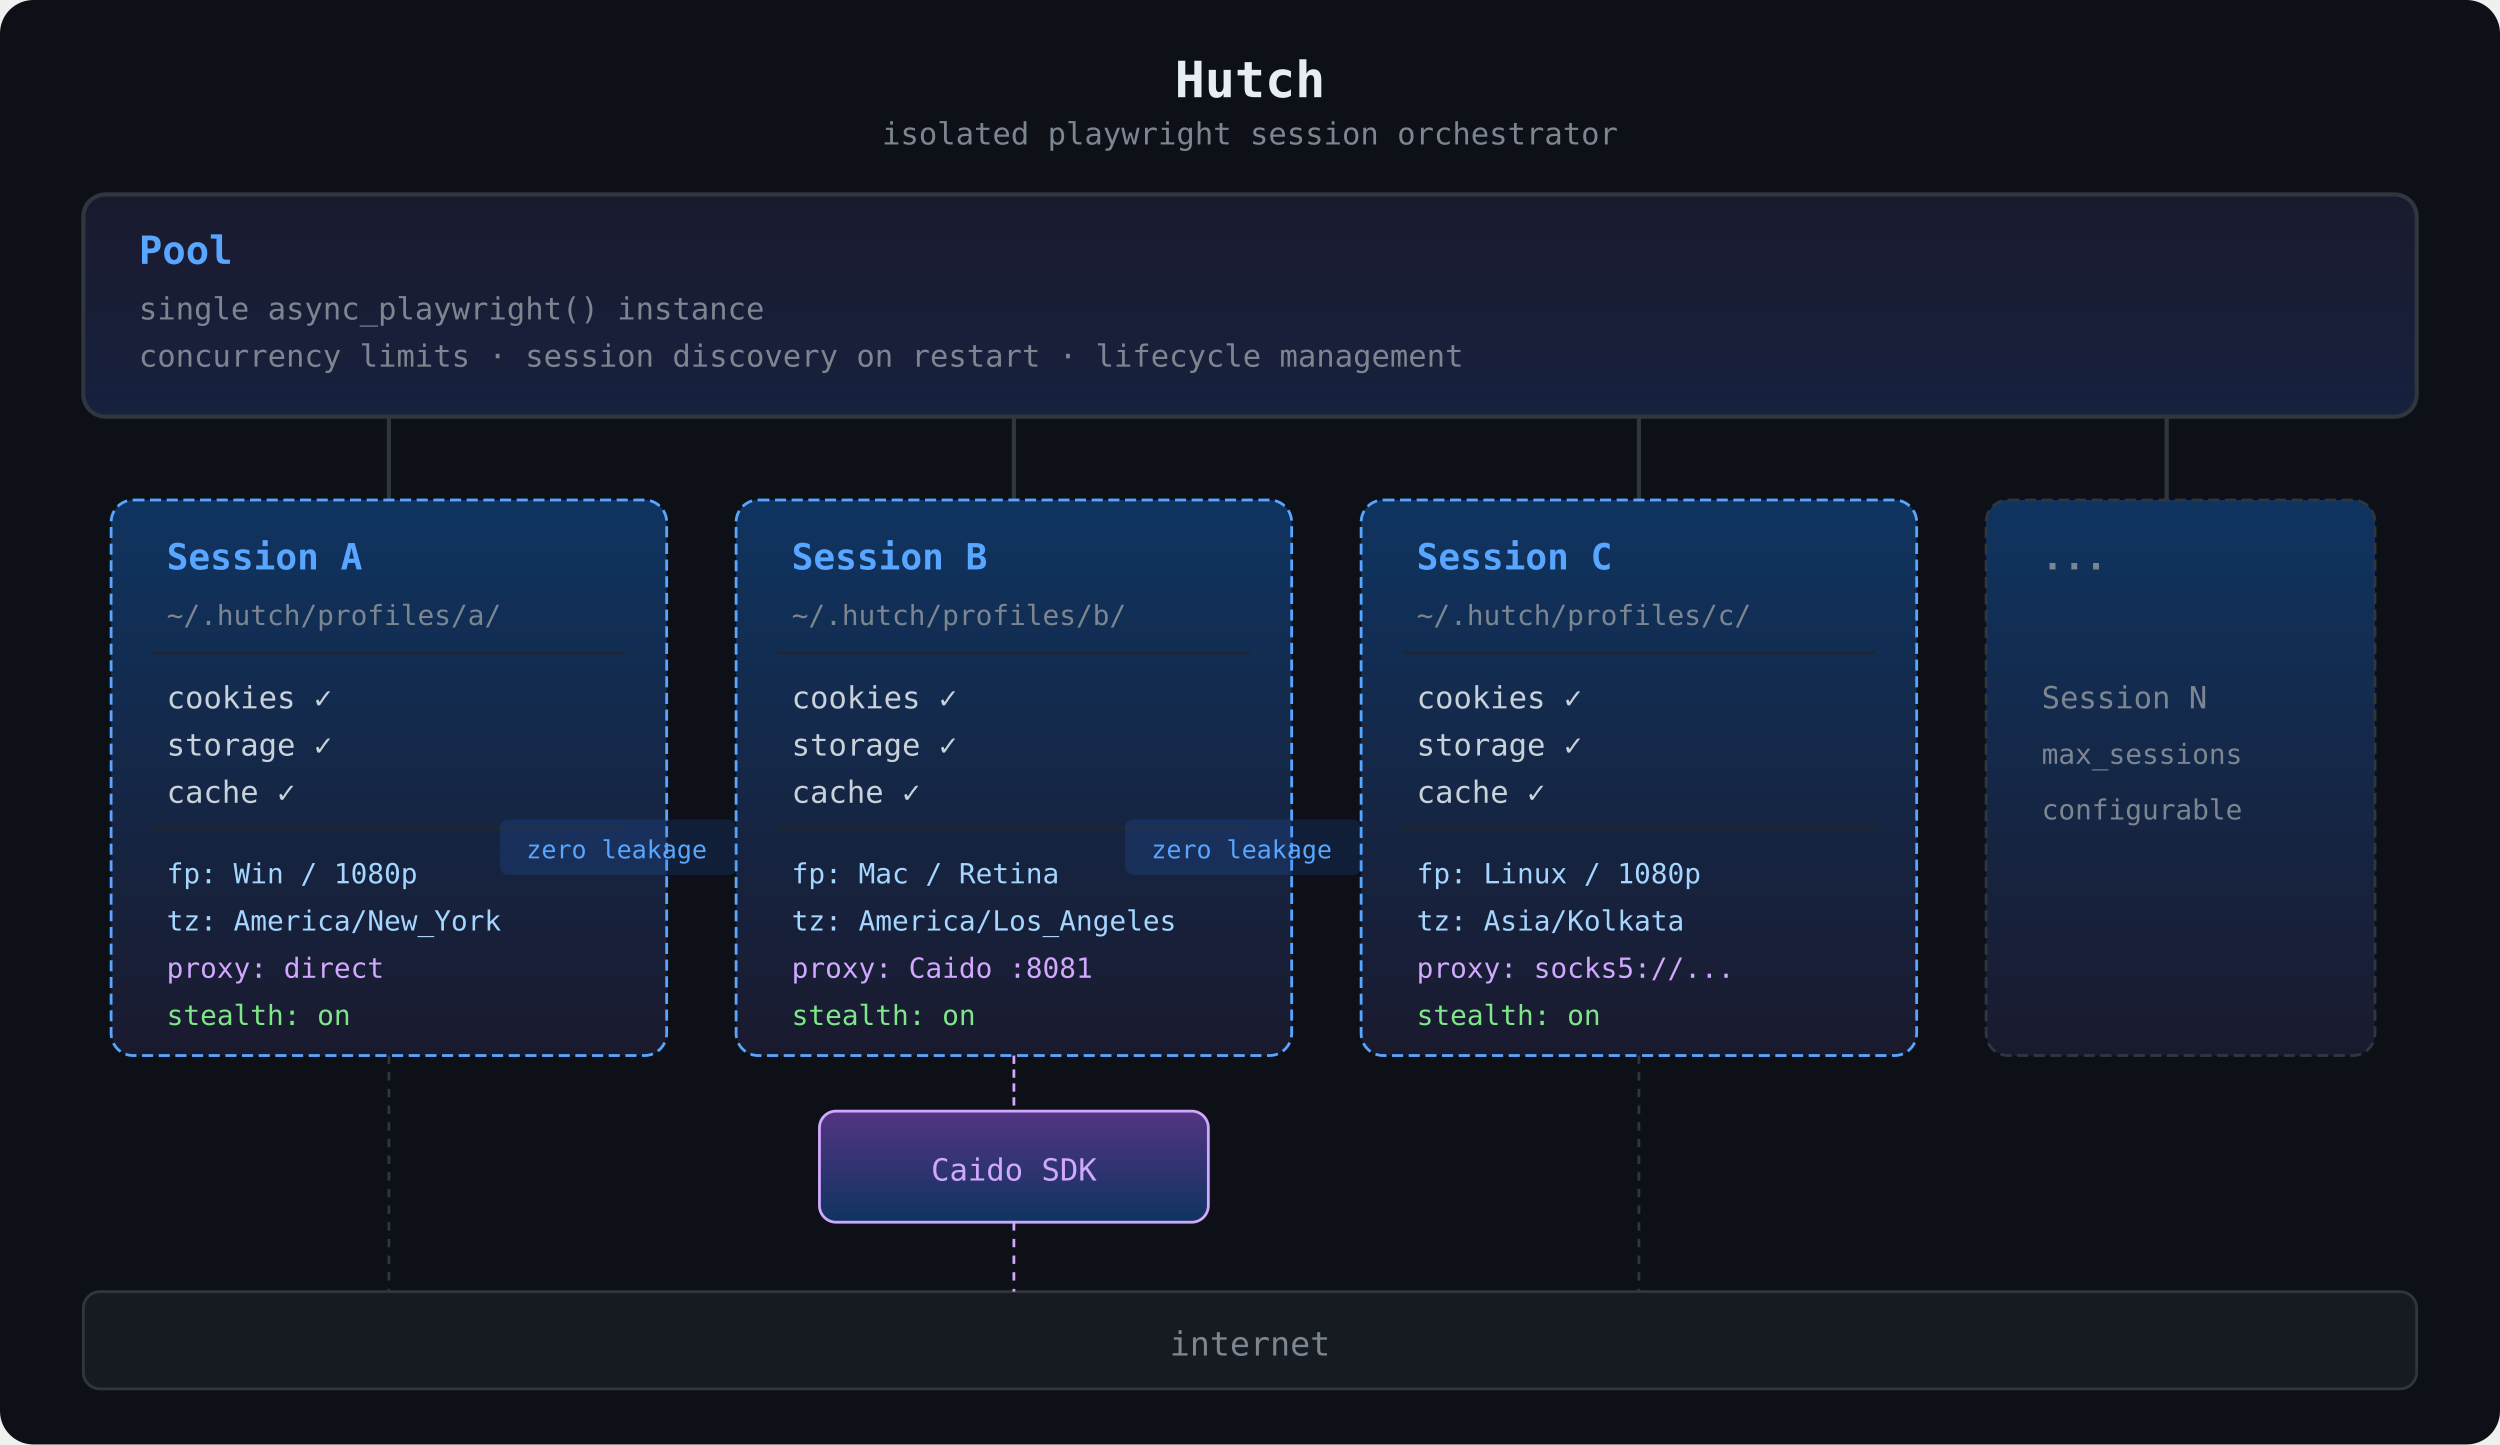
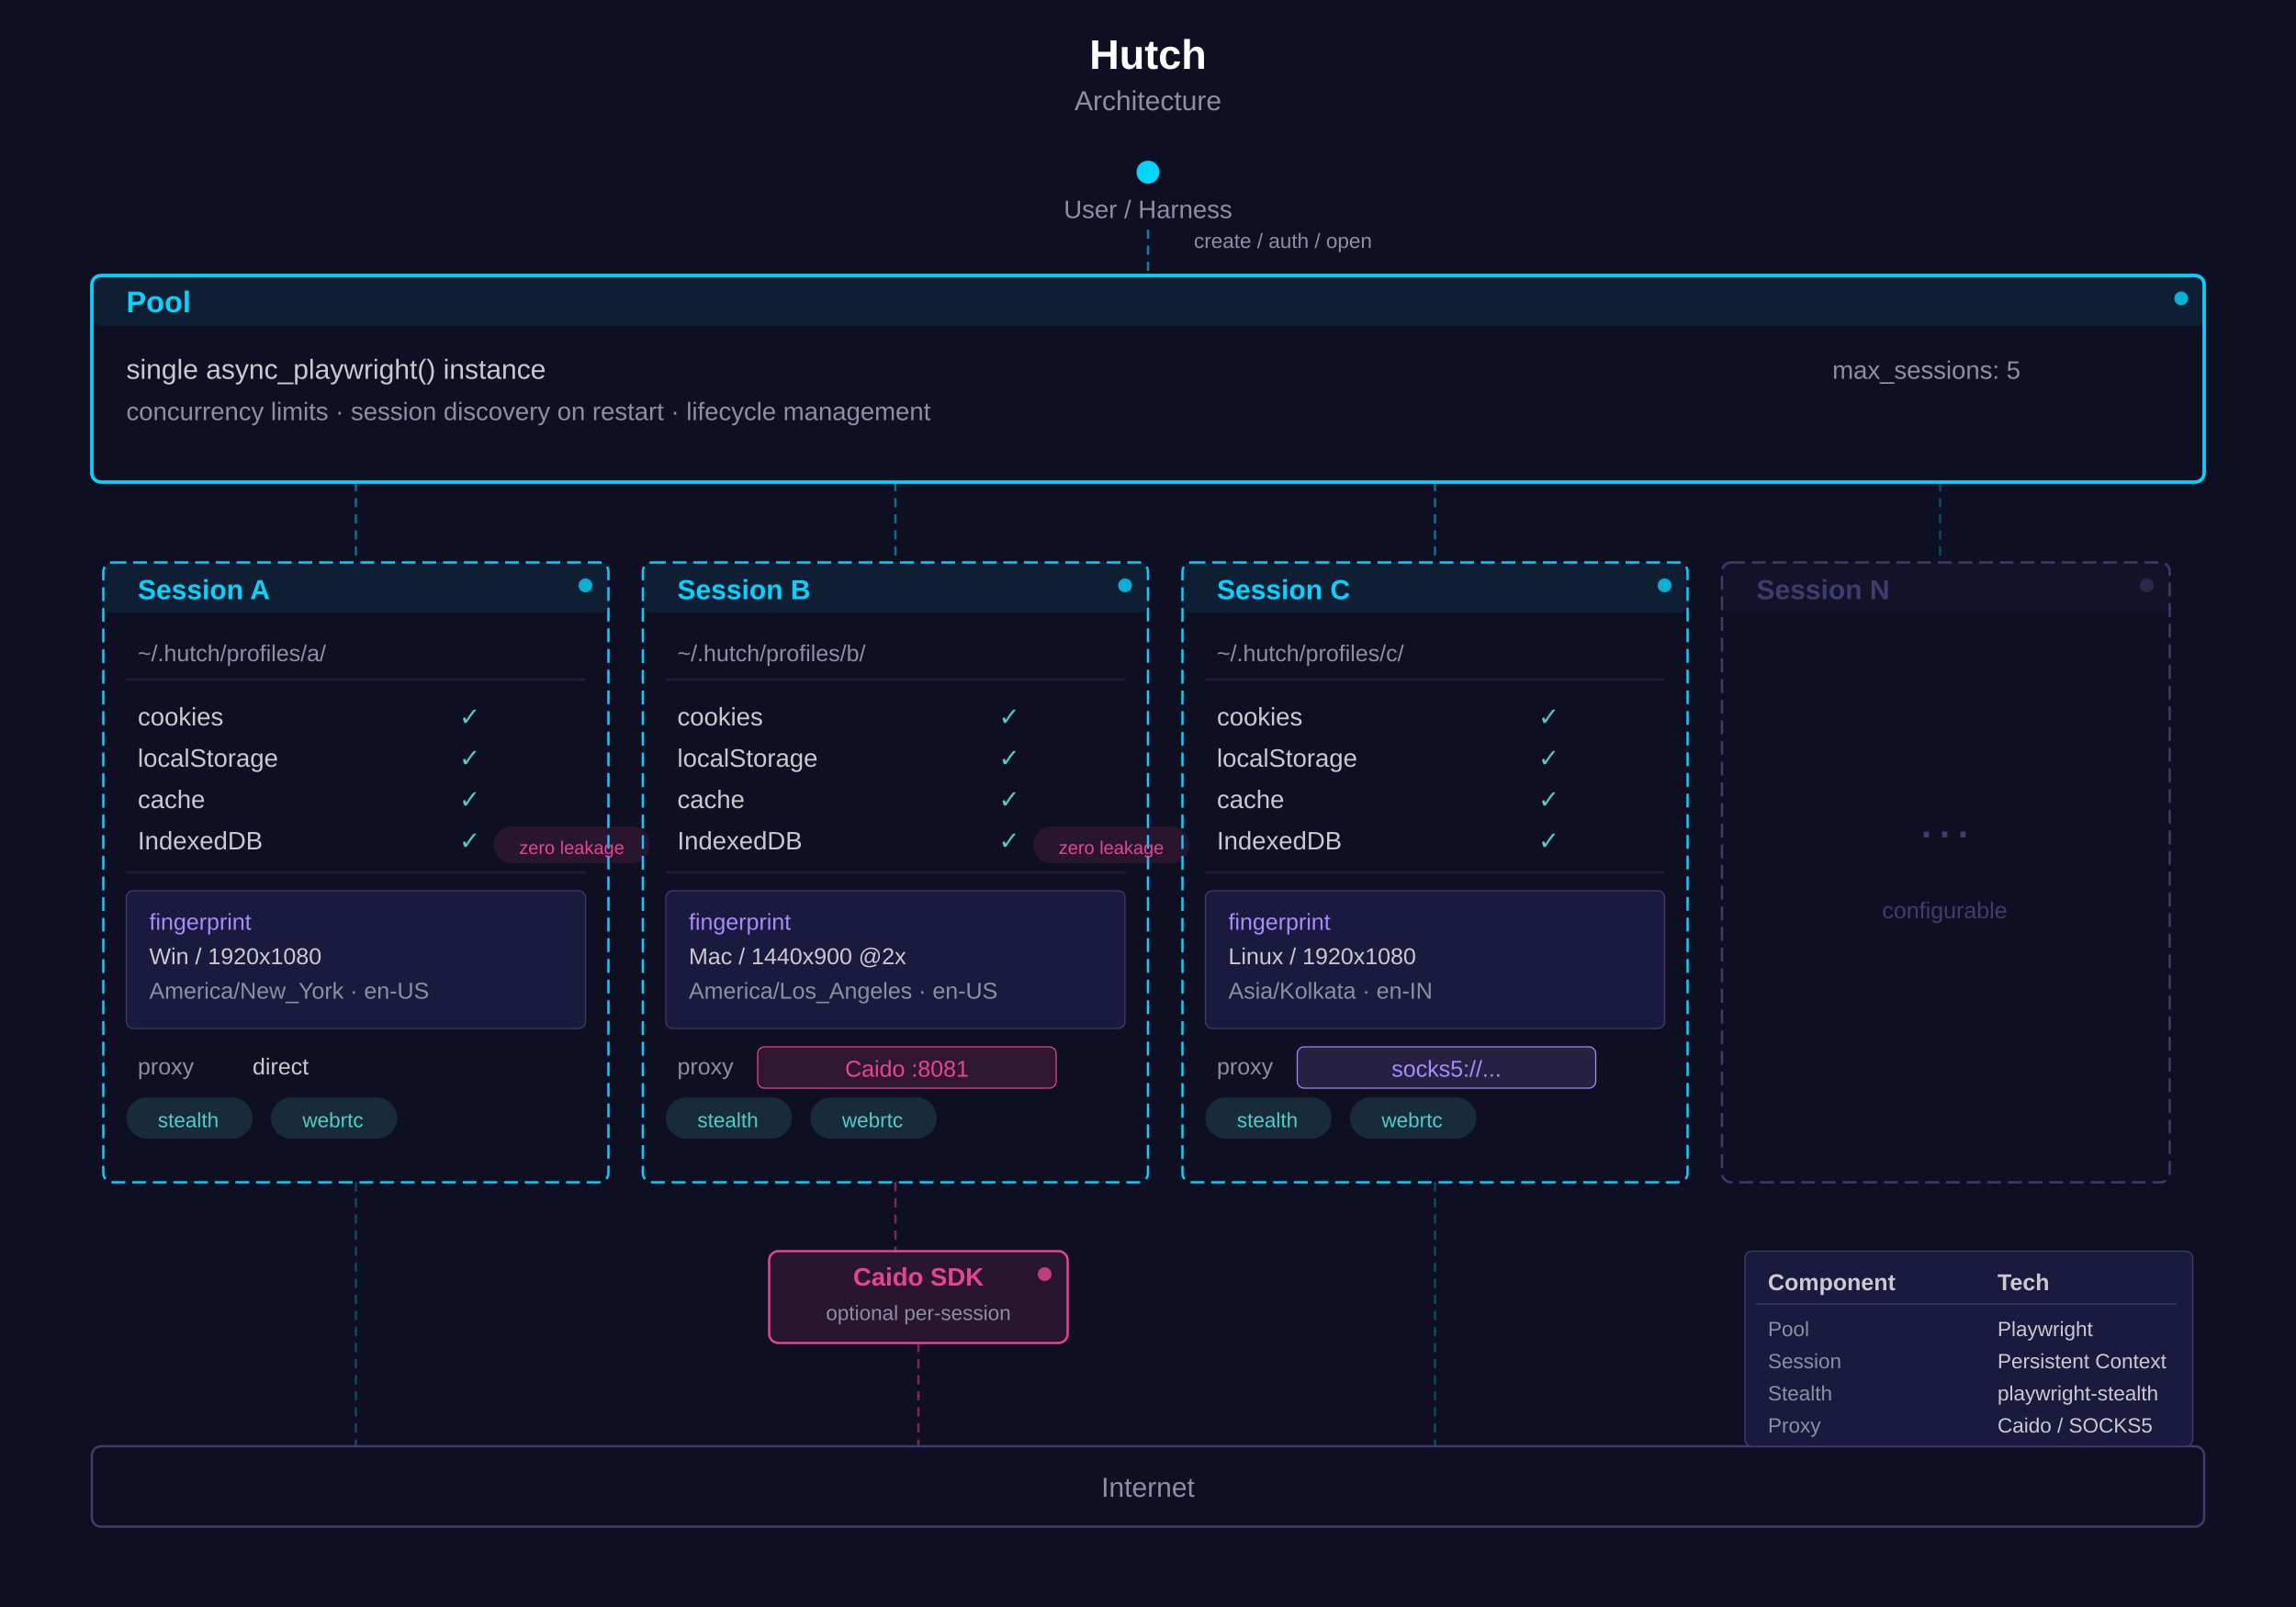
- <svg xmlns="http://www.w3.org/2000/svg" viewBox="0 0 900 520" font-family="monospace" font-size="13">
-   <defs>
-     <linearGradient id="poolGrad" x1="0" y1="0" x2="0" y2="1">
-       <stop offset="0%" stop-color="#1a1a2e" />
-       <stop offset="100%" stop-color="#16213e" />
-     </linearGradient>
-     <linearGradient id="sessionGrad" x1="0" y1="0" x2="0" y2="1">
-       <stop offset="0%" stop-color="#0f3460" />
-       <stop offset="100%" stop-color="#1a1a2e" />
-     </linearGradient>
-     <linearGradient id="proxyGrad" x1="0" y1="0" x2="0" y2="1">
-       <stop offset="0%" stop-color="#533483" />
-       <stop offset="100%" stop-color="#0f3460" />
-     </linearGradient>
-   </defs>
-   <rect width="900" height="520" rx="12" fill="#0d1117" />
-   <text x="450" y="35" text-anchor="middle" fill="#e6edf3" font-size="18" font-weight="bold">Hutch</text>
-   <text x="450" y="52" text-anchor="middle" fill="#7d8590" font-size="11">isolated playwright session orchestrator</text>
-   <rect x="30" y="70" width="840" height="80" rx="8" fill="url(#poolGrad)" stroke="#30363d" stroke-width="1.5" />
-   <text x="50" y="95" fill="#58a6ff" font-size="14" font-weight="bold">Pool</text>
-   <text x="50" y="115" fill="#7d8590" font-size="11">single async_playwright() instance</text>
-   <text x="50" y="132" fill="#7d8590" font-size="11">concurrency limits  ·  session discovery on restart  ·  lifecycle management</text>
-   <line x1="140" y1="150" x2="140" y2="180" stroke="#30363d" stroke-width="1.5" />
-   <line x1="365" y1="150" x2="365" y2="180" stroke="#30363d" stroke-width="1.5" />
-   <line x1="590" y1="150" x2="590" y2="180" stroke="#30363d" stroke-width="1.5" />
-   <line x1="780" y1="150" x2="780" y2="180" stroke="#30363d" stroke-width="1.5" />
-   <rect x="40" y="180" width="200" height="200" rx="8" fill="url(#sessionGrad)" stroke="#58a6ff" stroke-width="1" stroke-dasharray="4,2" />
-   <text x="60" y="205" fill="#58a6ff" font-size="13" font-weight="bold">Session A</text>
-   <text x="60" y="225" fill="#7d8590" font-size="10">~/.hutch/profiles/a/</text>
-   <line x1="55" y1="235" x2="225" y2="235" stroke="#21262d" stroke-width="1" />
-   <text x="60" y="255" fill="#c9d1d9" font-size="11">cookies    ✓</text>
-   <text x="60" y="272" fill="#c9d1d9" font-size="11">storage    ✓</text>
-   <text x="60" y="289" fill="#c9d1d9" font-size="11">cache      ✓</text>
-   <line x1="55" y1="298" x2="225" y2="298" stroke="#21262d" stroke-width="1" />
-   <text x="60" y="318" fill="#a5d6ff" font-size="10">fp: Win / 1080p</text>
-   <text x="60" y="335" fill="#a5d6ff" font-size="10">tz: America/New_York</text>
-   <text x="60" y="352" fill="#d2a8ff" font-size="10">proxy: direct</text>
-   <text x="60" y="369" fill="#7ee787" font-size="10">stealth: on</text>
-   <rect x="265" y="180" width="200" height="200" rx="8" fill="url(#sessionGrad)" stroke="#58a6ff" stroke-width="1" stroke-dasharray="4,2" />
-   <text x="285" y="205" fill="#58a6ff" font-size="13" font-weight="bold">Session B</text>
-   <text x="285" y="225" fill="#7d8590" font-size="10">~/.hutch/profiles/b/</text>
-   <line x1="280" y1="235" x2="450" y2="235" stroke="#21262d" stroke-width="1" />
-   <text x="285" y="255" fill="#c9d1d9" font-size="11">cookies    ✓</text>
-   <text x="285" y="272" fill="#c9d1d9" font-size="11">storage    ✓</text>
-   <text x="285" y="289" fill="#c9d1d9" font-size="11">cache      ✓</text>
-   <line x1="280" y1="298" x2="450" y2="298" stroke="#21262d" stroke-width="1" />
-   <text x="285" y="318" fill="#a5d6ff" font-size="10">fp: Mac / Retina</text>
-   <text x="285" y="335" fill="#a5d6ff" font-size="10">tz: America/Los_Angeles</text>
-   <text x="285" y="352" fill="#d2a8ff" font-size="10">proxy: Caido :8081</text>
-   <text x="285" y="369" fill="#7ee787" font-size="10">stealth: on</text>
-   <rect x="490" y="180" width="200" height="200" rx="8" fill="url(#sessionGrad)" stroke="#58a6ff" stroke-width="1" stroke-dasharray="4,2" />
-   <text x="510" y="205" fill="#58a6ff" font-size="13" font-weight="bold">Session C</text>
-   <text x="510" y="225" fill="#7d8590" font-size="10">~/.hutch/profiles/c/</text>
-   <line x1="505" y1="235" x2="675" y2="235" stroke="#21262d" stroke-width="1" />
-   <text x="510" y="255" fill="#c9d1d9" font-size="11">cookies    ✓</text>
-   <text x="510" y="272" fill="#c9d1d9" font-size="11">storage    ✓</text>
-   <text x="510" y="289" fill="#c9d1d9" font-size="11">cache      ✓</text>
-   <line x1="505" y1="298" x2="675" y2="298" stroke="#21262d" stroke-width="1" />
-   <text x="510" y="318" fill="#a5d6ff" font-size="10">fp: Linux / 1080p</text>
-   <text x="510" y="335" fill="#a5d6ff" font-size="10">tz: Asia/Kolkata</text>
-   <text x="510" y="352" fill="#d2a8ff" font-size="10">proxy: socks5://...</text>
-   <text x="510" y="369" fill="#7ee787" font-size="10">stealth: on</text>
-   <rect x="715" y="180" width="140" height="200" rx="8" fill="url(#sessionGrad)" stroke="#30363d" stroke-width="1" stroke-dasharray="4,2" />
-   <text x="735" y="205" fill="#7d8590" font-size="13" font-weight="bold">...</text>
-   <text x="735" y="255" fill="#7d8590" font-size="11">Session N</text>
-   <text x="735" y="275" fill="#7d8590" font-size="10">max_sessions</text>
-   <text x="735" y="295" fill="#7d8590" font-size="10">configurable</text>
-   <rect x="295" y="400" width="140" height="40" rx="6" fill="url(#proxyGrad)" stroke="#d2a8ff" stroke-width="1" />
-   <text x="365" y="425" text-anchor="middle" fill="#d2a8ff" font-size="11">Caido SDK</text>
-   <line x1="365" y1="380" x2="365" y2="400" stroke="#d2a8ff" stroke-width="1" stroke-dasharray="3,2" />
-   <rect x="30" y="465" width="840" height="35" rx="6" fill="#161b22" stroke="#30363d" stroke-width="1" />
-   <text x="450" y="488" text-anchor="middle" fill="#7d8590" font-size="12">internet</text>
-   <line x1="140" y1="380" x2="140" y2="465" stroke="#30363d" stroke-width="1" stroke-dasharray="3,3" />
-   <line x1="365" y1="440" x2="365" y2="465" stroke="#d2a8ff" stroke-width="1" stroke-dasharray="3,3" />
-   <line x1="590" y1="380" x2="590" y2="465" stroke="#30363d" stroke-width="1" stroke-dasharray="3,3" />
-   <rect x="180" y="295" width="85" height="20" rx="3" fill="#1f6feb" opacity="0.15" />
-   <text x="222" y="309" text-anchor="middle" fill="#58a6ff" font-size="9">zero leakage</text>
-   <rect x="405" y="295" width="85" height="20" rx="3" fill="#1f6feb" opacity="0.15" />
-   <text x="447" y="309" text-anchor="middle" fill="#58a6ff" font-size="9">zero leakage</text>
+ <svg xmlns="http://www.w3.org/2000/svg" viewBox="0 0 1000 700" font-family="'Segoe UI', 'Helvetica Neue', Arial, sans-serif" font-size="13">
+   <rect width="1000" height="700" fill="#0f0f23" />
+   <text x="500" y="30" text-anchor="middle" fill="#ffffff" font-size="18" font-weight="bold">Hutch</text>
+   <text x="500" y="48" text-anchor="middle" fill="#8b8fa3" font-size="12">Architecture</text>
+   <circle cx="500" cy="75" r="5" fill="#00d4ff" />
+   <text x="500" y="95" text-anchor="middle" fill="#8b8fa3" font-size="11">User / Harness</text>
+   <line x1="500" y1="100" x2="500" y2="120" stroke="#00d4ff" stroke-width="1" stroke-dasharray="4,3" opacity="0.6" />
+   <rect x="40" y="120" width="920" height="90" rx="4" fill="none" stroke="#00d4ff" stroke-width="1.5" />
+   <rect x="40" y="120" width="920" height="22" rx="4" fill="#00d4ff" fill-opacity="0.08" />
+   <circle cx="950" cy="130" r="3" fill="#00d4ff" opacity="0.8" />
+   <text x="55" y="136" fill="#00d4ff" font-size="13" font-weight="bold">Pool</text>
+   <text x="55" y="165" fill="#c8cad0" font-size="12">single async_playwright() instance</text>
+   <text x="55" y="183" fill="#8b8fa3" font-size="11">concurrency limits · session discovery on restart · lifecycle management</text>
+   <text x="880" y="165" fill="#8b8fa3" font-size="11" text-anchor="end">max_sessions: 5</text>
+   <line x1="155" y1="210" x2="155" y2="245" stroke="#00d4ff" stroke-width="1" stroke-dasharray="4,3" opacity="0.5" />
+   <line x1="390" y1="210" x2="390" y2="245" stroke="#00d4ff" stroke-width="1" stroke-dasharray="4,3" opacity="0.5" />
+   <line x1="625" y1="210" x2="625" y2="245" stroke="#00d4ff" stroke-width="1" stroke-dasharray="4,3" opacity="0.5" />
+   <line x1="845" y1="210" x2="845" y2="245" stroke="#00d4ff" stroke-width="1" stroke-dasharray="4,3" opacity="0.3" />
+   <rect x="45" y="245" width="220" height="270" rx="4" fill="none" stroke="#00d4ff" stroke-width="1" stroke-dasharray="6,3" />
+   <rect x="45" y="245" width="220" height="22" rx="4" fill="#00d4ff" fill-opacity="0.08" />
+   <circle cx="255" cy="255" r="3" fill="#00d4ff" opacity="0.8" />
+   <text x="60" y="261" fill="#00d4ff" font-size="12" font-weight="bold">Session A</text>
+   <text x="60" y="288" fill="#8b8fa3" font-size="10">~/.hutch/profiles/a/</text>
+   <line x1="55" y1="296" x2="255" y2="296" stroke="#1e1e3a" stroke-width="1" />
+   <text x="60" y="316" fill="#c8cad0" font-size="11">cookies</text>
+   <text x="200" y="316" fill="#4ecdc4" font-size="11">✓</text>
+   <text x="60" y="334" fill="#c8cad0" font-size="11">localStorage</text>
+   <text x="200" y="334" fill="#4ecdc4" font-size="11">✓</text>
+   <text x="60" y="352" fill="#c8cad0" font-size="11">cache</text>
+   <text x="200" y="352" fill="#4ecdc4" font-size="11">✓</text>
+   <text x="60" y="370" fill="#c8cad0" font-size="11">IndexedDB</text>
+   <text x="200" y="370" fill="#4ecdc4" font-size="11">✓</text>
+   <line x1="55" y1="380" x2="255" y2="380" stroke="#1e1e3a" stroke-width="1" />
+   <rect x="55" y="388" width="200" height="60" rx="3" fill="#1a1a3e" stroke="#3d3d6b" stroke-width="0.5" />
+   <text x="65" y="405" fill="#a78bfa" font-size="10">fingerprint</text>
+   <text x="65" y="420" fill="#c8cad0" font-size="10">Win / 1920x1080</text>
+   <text x="65" y="435" fill="#8b8fa3" font-size="10">America/New_York · en-US</text>
+   <text x="60" y="468" fill="#8b8fa3" font-size="10">proxy</text>
+   <text x="110" y="468" fill="#c8cad0" font-size="10">direct</text>
+   <rect x="55" y="478" width="55" height="18" rx="9" fill="#4ecdc4" fill-opacity="0.15" />
+   <text x="82" y="491" text-anchor="middle" fill="#4ecdc4" font-size="9">stealth</text>
+   <rect x="118" y="478" width="55" height="18" rx="9" fill="#4ecdc4" fill-opacity="0.15" />
+   <text x="145" y="491" text-anchor="middle" fill="#4ecdc4" font-size="9">webrtc</text>
+   <rect x="280" y="245" width="220" height="270" rx="4" fill="none" stroke="#00d4ff" stroke-width="1" stroke-dasharray="6,3" />
+   <rect x="280" y="245" width="220" height="22" rx="4" fill="#00d4ff" fill-opacity="0.08" />
+   <circle cx="490" cy="255" r="3" fill="#00d4ff" opacity="0.8" />
+   <text x="295" y="261" fill="#00d4ff" font-size="12" font-weight="bold">Session B</text>
+   <text x="295" y="288" fill="#8b8fa3" font-size="10">~/.hutch/profiles/b/</text>
+   <line x1="290" y1="296" x2="490" y2="296" stroke="#1e1e3a" stroke-width="1" />
+   <text x="295" y="316" fill="#c8cad0" font-size="11">cookies</text>
+   <text x="435" y="316" fill="#4ecdc4" font-size="11">✓</text>
+   <text x="295" y="334" fill="#c8cad0" font-size="11">localStorage</text>
+   <text x="435" y="334" fill="#4ecdc4" font-size="11">✓</text>
+   <text x="295" y="352" fill="#c8cad0" font-size="11">cache</text>
+   <text x="435" y="352" fill="#4ecdc4" font-size="11">✓</text>
+   <text x="295" y="370" fill="#c8cad0" font-size="11">IndexedDB</text>
+   <text x="435" y="370" fill="#4ecdc4" font-size="11">✓</text>
+   <line x1="290" y1="380" x2="490" y2="380" stroke="#1e1e3a" stroke-width="1" />
+   <rect x="290" y="388" width="200" height="60" rx="3" fill="#1a1a3e" stroke="#3d3d6b" stroke-width="0.5" />
+   <text x="300" y="405" fill="#a78bfa" font-size="10">fingerprint</text>
+   <text x="300" y="420" fill="#c8cad0" font-size="10">Mac / 1440x900 @2x</text>
+   <text x="300" y="435" fill="#8b8fa3" font-size="10">America/Los_Angeles · en-US</text>
+   <text x="295" y="468" fill="#8b8fa3" font-size="10">proxy</text>
+   <rect x="330" y="456" width="130" height="18" rx="3" fill="#e84393" fill-opacity="0.15" stroke="#e84393" stroke-width="0.5" />
+   <text x="395" y="469" text-anchor="middle" fill="#e84393" font-size="10">Caido :8081</text>
+   <rect x="290" y="478" width="55" height="18" rx="9" fill="#4ecdc4" fill-opacity="0.15" />
+   <text x="317" y="491" text-anchor="middle" fill="#4ecdc4" font-size="9">stealth</text>
+   <rect x="353" y="478" width="55" height="18" rx="9" fill="#4ecdc4" fill-opacity="0.15" />
+   <text x="380" y="491" text-anchor="middle" fill="#4ecdc4" font-size="9">webrtc</text>
+   <rect x="515" y="245" width="220" height="270" rx="4" fill="none" stroke="#00d4ff" stroke-width="1" stroke-dasharray="6,3" />
+   <rect x="515" y="245" width="220" height="22" rx="4" fill="#00d4ff" fill-opacity="0.08" />
+   <circle cx="725" cy="255" r="3" fill="#00d4ff" opacity="0.8" />
+   <text x="530" y="261" fill="#00d4ff" font-size="12" font-weight="bold">Session C</text>
+   <text x="530" y="288" fill="#8b8fa3" font-size="10">~/.hutch/profiles/c/</text>
+   <line x1="525" y1="296" x2="725" y2="296" stroke="#1e1e3a" stroke-width="1" />
+   <text x="530" y="316" fill="#c8cad0" font-size="11">cookies</text>
+   <text x="670" y="316" fill="#4ecdc4" font-size="11">✓</text>
+   <text x="530" y="334" fill="#c8cad0" font-size="11">localStorage</text>
+   <text x="670" y="334" fill="#4ecdc4" font-size="11">✓</text>
+   <text x="530" y="352" fill="#c8cad0" font-size="11">cache</text>
+   <text x="670" y="352" fill="#4ecdc4" font-size="11">✓</text>
+   <text x="530" y="370" fill="#c8cad0" font-size="11">IndexedDB</text>
+   <text x="670" y="370" fill="#4ecdc4" font-size="11">✓</text>
+   <line x1="525" y1="380" x2="725" y2="380" stroke="#1e1e3a" stroke-width="1" />
+   <rect x="525" y="388" width="200" height="60" rx="3" fill="#1a1a3e" stroke="#3d3d6b" stroke-width="0.5" />
+   <text x="535" y="405" fill="#a78bfa" font-size="10">fingerprint</text>
+   <text x="535" y="420" fill="#c8cad0" font-size="10">Linux / 1920x1080</text>
+   <text x="535" y="435" fill="#8b8fa3" font-size="10">Asia/Kolkata · en-IN</text>
+   <text x="530" y="468" fill="#8b8fa3" font-size="10">proxy</text>
+   <rect x="565" y="456" width="130" height="18" rx="3" fill="#a78bfa" fill-opacity="0.15" stroke="#a78bfa" stroke-width="0.5" />
+   <text x="630" y="469" text-anchor="middle" fill="#a78bfa" font-size="10">socks5://...</text>
+   <rect x="525" y="478" width="55" height="18" rx="9" fill="#4ecdc4" fill-opacity="0.15" />
+   <text x="552" y="491" text-anchor="middle" fill="#4ecdc4" font-size="9">stealth</text>
+   <rect x="588" y="478" width="55" height="18" rx="9" fill="#4ecdc4" fill-opacity="0.15" />
+   <text x="615" y="491" text-anchor="middle" fill="#4ecdc4" font-size="9">webrtc</text>
+   <rect x="750" y="245" width="195" height="270" rx="4" fill="none" stroke="#3d3d6b" stroke-width="1" stroke-dasharray="6,3" />
+   <rect x="750" y="245" width="195" height="22" rx="4" fill="#3d3d6b" fill-opacity="0.08" />
+   <circle cx="935" cy="255" r="3" fill="#3d3d6b" opacity="0.5" />
+   <text x="765" y="261" fill="#3d3d6b" font-size="12" font-weight="bold">Session N</text>
+   <text x="847" y="370" text-anchor="middle" fill="#3d3d6b" font-size="24">···</text>
+   <text x="847" y="400" text-anchor="middle" fill="#3d3d6b" font-size="10">configurable</text>
+   <rect x="335" y="545" width="130" height="40" rx="4" fill="#e84393" fill-opacity="0.12" stroke="#e84393" stroke-width="1" />
+   <circle cx="455" cy="555" r="3" fill="#e84393" opacity="0.8" />
+   <text x="400" y="560" text-anchor="middle" fill="#e84393" font-size="11" font-weight="bold">Caido SDK</text>
+   <text x="400" y="575" text-anchor="middle" fill="#8b8fa3" font-size="9">optional per-session</text>
+   <line x1="155" y1="515" x2="155" y2="630" stroke="#00d4ff" stroke-width="1" stroke-dasharray="4,3" opacity="0.3" />
+   <line x1="390" y1="515" x2="390" y2="545" stroke="#e84393" stroke-width="1" stroke-dasharray="4,3" opacity="0.5" />
+   <line x1="400" y1="585" x2="400" y2="630" stroke="#e84393" stroke-width="1" stroke-dasharray="4,3" opacity="0.5" />
+   <line x1="625" y1="515" x2="625" y2="630" stroke="#00d4ff" stroke-width="1" stroke-dasharray="4,3" opacity="0.3" />
+   <rect x="40" y="630" width="920" height="35" rx="4" fill="none" stroke="#3d3d6b" stroke-width="1" />
+   <text x="500" y="652" text-anchor="middle" fill="#8b8fa3" font-size="12">Internet</text>
+   <rect x="760" y="545" width="195" height="85" rx="3" fill="#1a1a3e" stroke="#3d3d6b" stroke-width="0.5" />
+   <text x="770" y="562" fill="#c8cad0" font-size="10" font-weight="bold">Component</text>
+   <text x="870" y="562" fill="#c8cad0" font-size="10" font-weight="bold">Tech</text>
+   <line x1="765" y1="568" x2="948" y2="568" stroke="#3d3d6b" stroke-width="0.5" />
+   <text x="770" y="582" fill="#8b8fa3" font-size="9">Pool</text>
+   <text x="870" y="582" fill="#c8cad0" font-size="9">Playwright</text>
+   <text x="770" y="596" fill="#8b8fa3" font-size="9">Session</text>
+   <text x="870" y="596" fill="#c8cad0" font-size="9">Persistent Context</text>
+   <text x="770" y="610" fill="#8b8fa3" font-size="9">Stealth</text>
+   <text x="870" y="610" fill="#c8cad0" font-size="9">playwright-stealth</text>
+   <text x="770" y="624" fill="#8b8fa3" font-size="9">Proxy</text>
+   <text x="870" y="624" fill="#c8cad0" font-size="9">Caido / SOCKS5</text>
+   <rect x="215" y="360" width="68" height="16" rx="8" fill="#e84393" fill-opacity="0.12" />
+   <text x="249" y="372" text-anchor="middle" fill="#e84393" font-size="8">zero leakage</text>
+   <rect x="450" y="360" width="68" height="16" rx="8" fill="#e84393" fill-opacity="0.12" />
+   <text x="484" y="372" text-anchor="middle" fill="#e84393" font-size="8">zero leakage</text>
+   <text x="520" y="108" fill="#8b8fa3" font-size="9">create / auth / open</text>
</svg>
